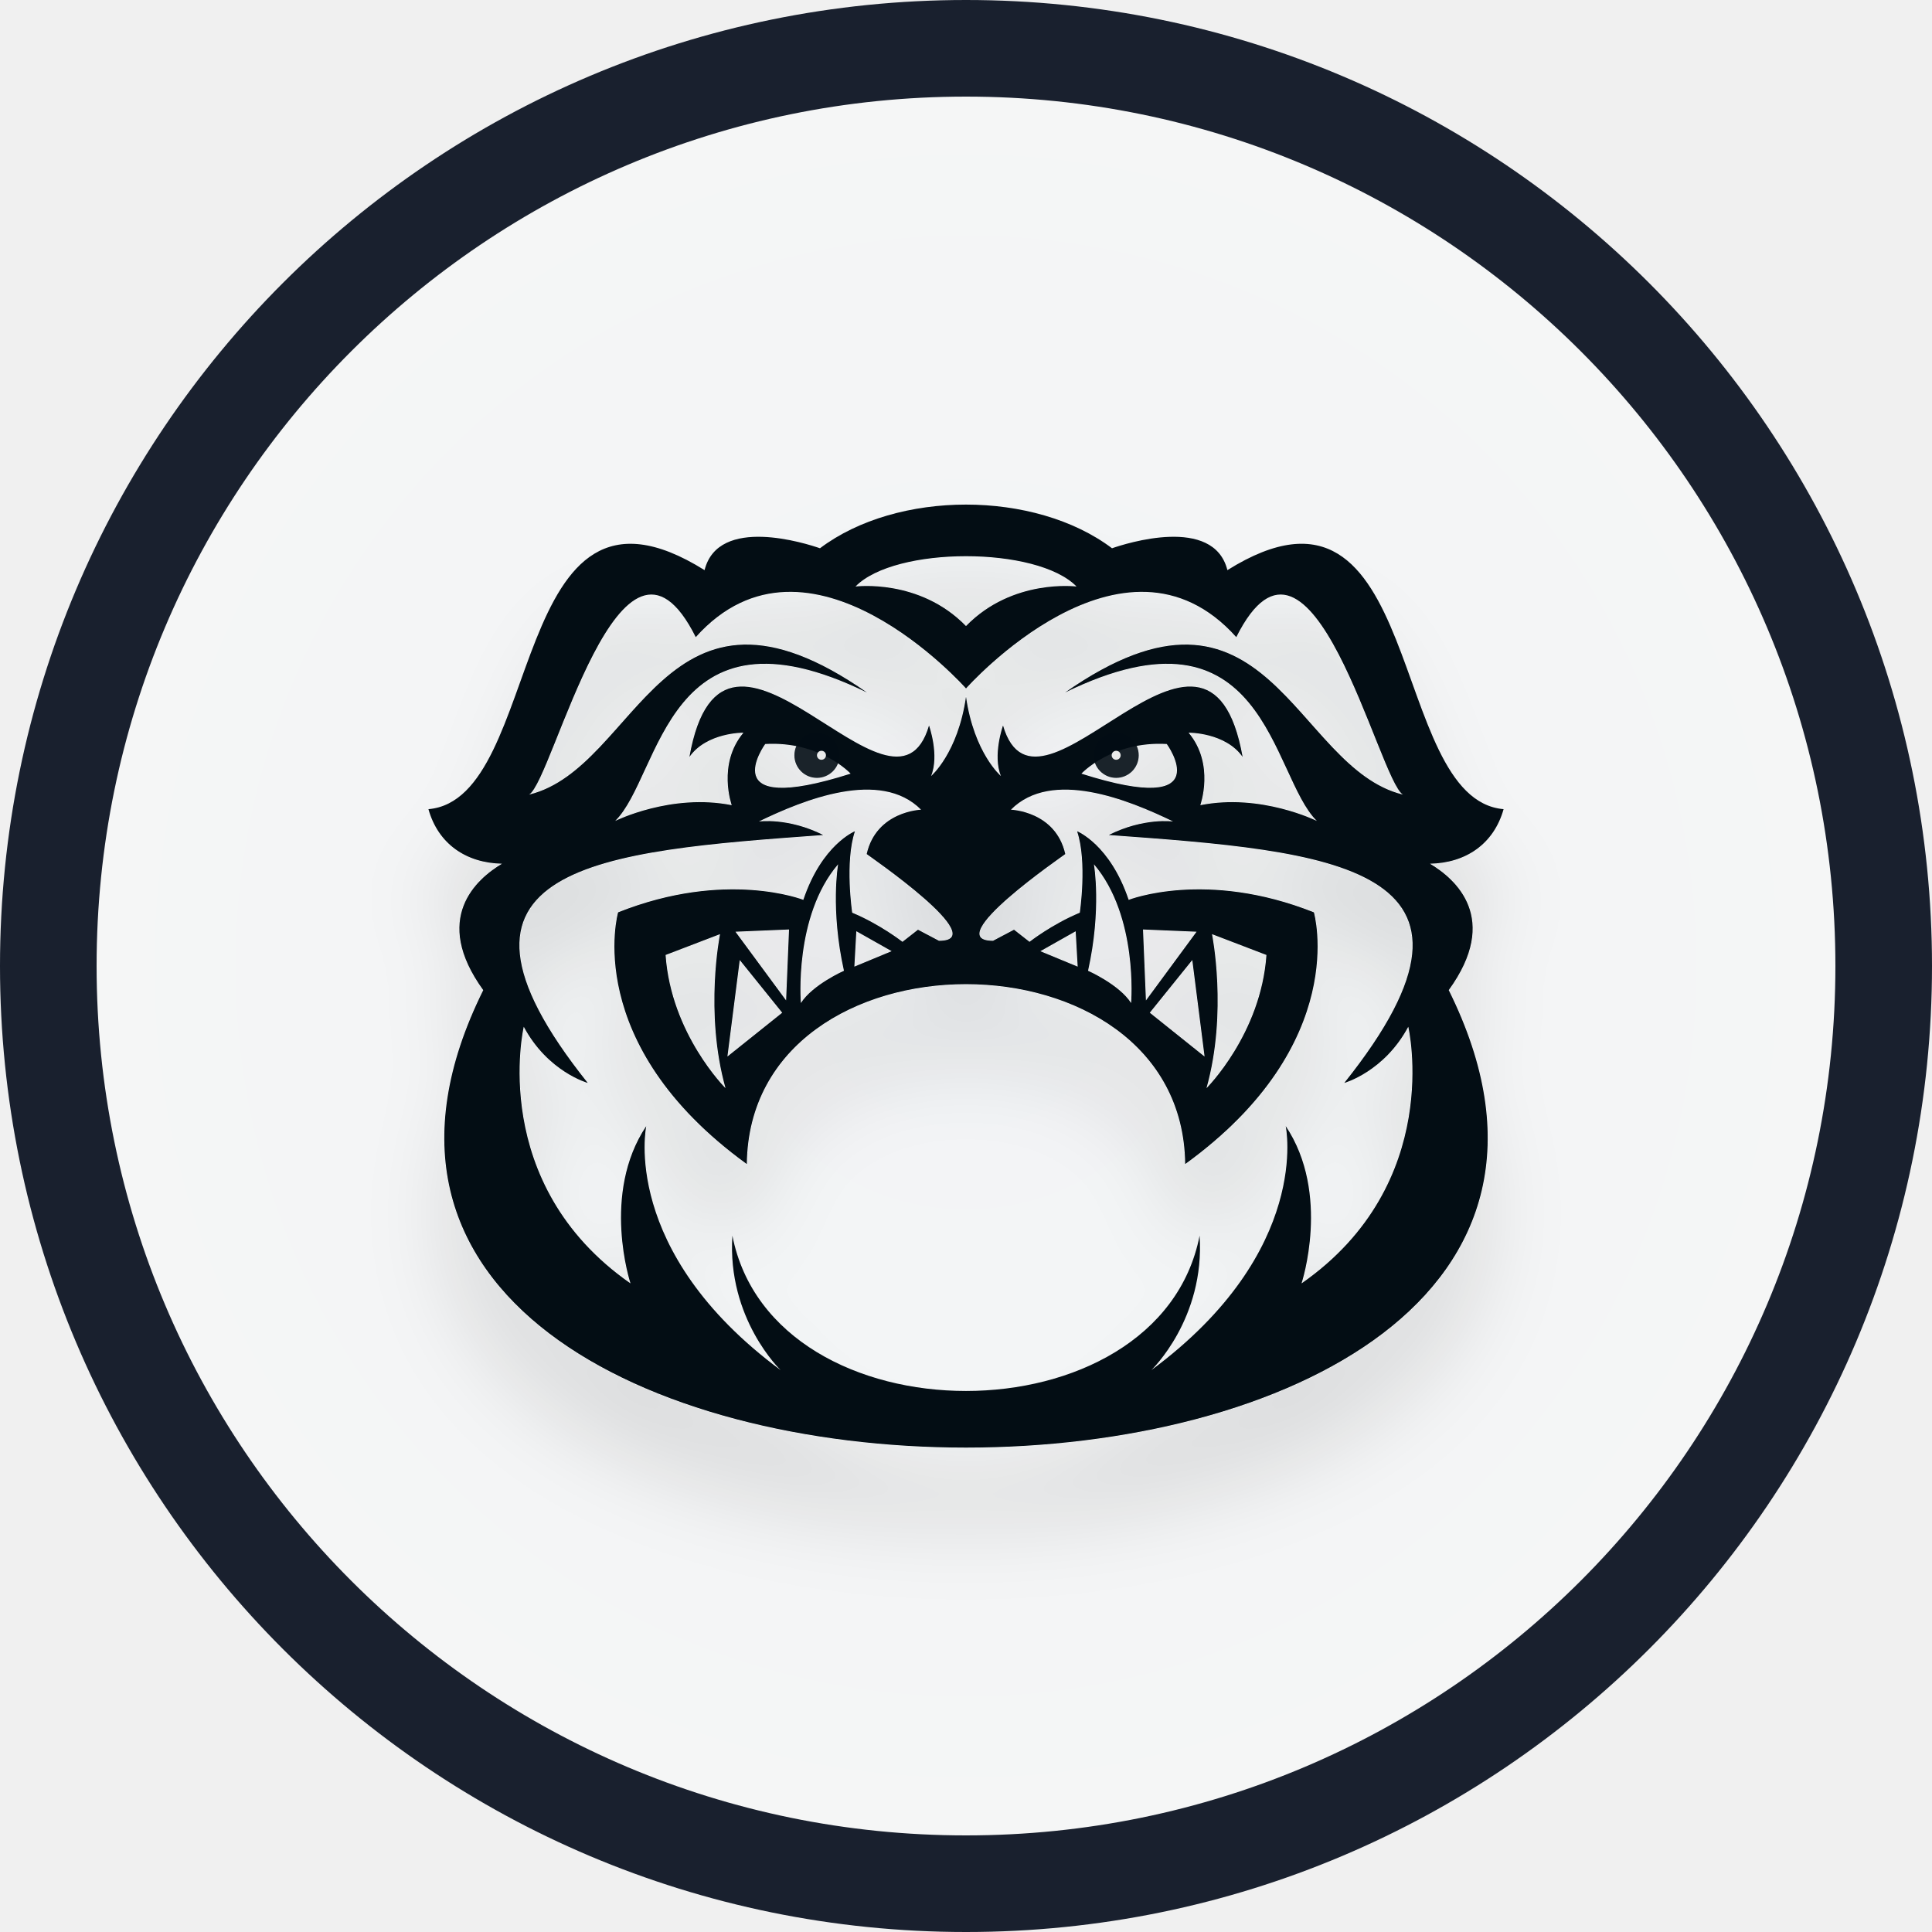
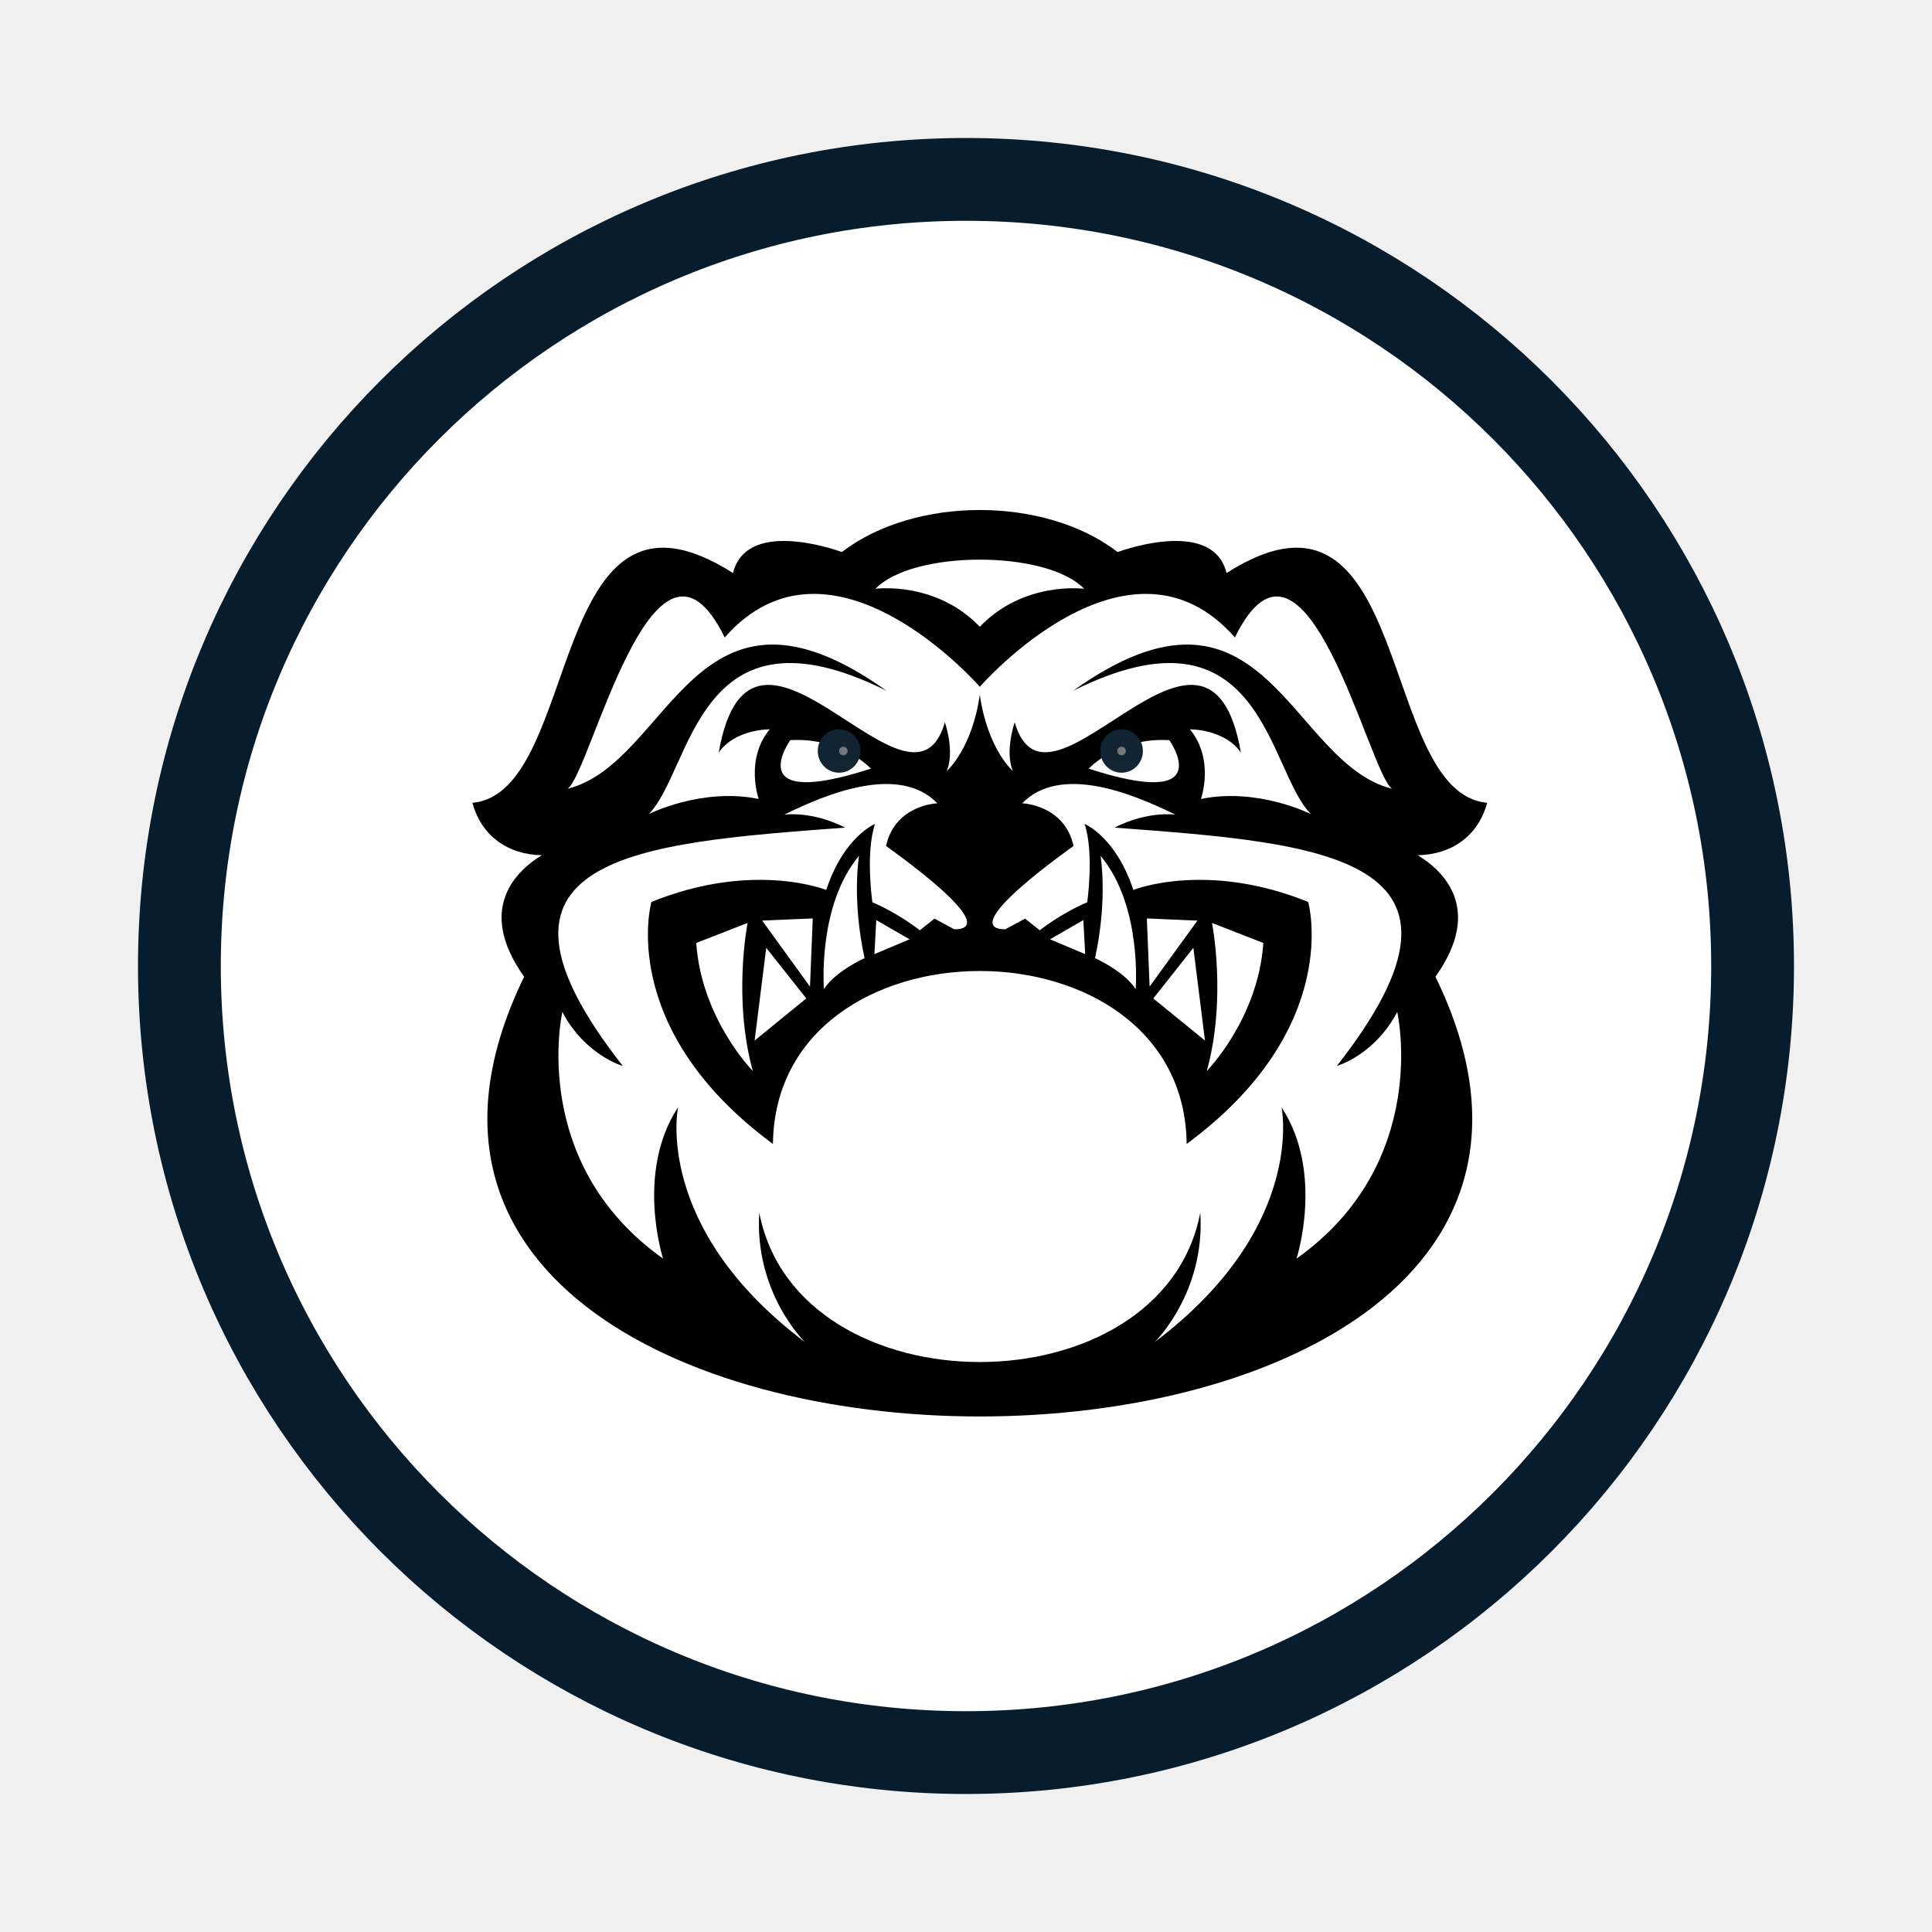
- <svg xmlns="http://www.w3.org/2000/svg" width="50" height="50" viewBox="0 0 50 50" fill="none">
-   <circle cx="25" cy="25" r="23.75" fill="url(#paint0_radial_80_115)" stroke="#19202E" stroke-width="2.5" />
-   <g filter="url(#filter0_d_80_115)">
-     <path fill-rule="evenodd" clip-rule="evenodd" d="M27.838 24.101L27.89 25.016L26.925 24.617L27.839 24.101H27.838ZM30.196 19.255C30.196 19.255 31.587 21.168 27.987 20.022C27.987 20.022 28.773 19.174 30.196 19.255ZM28.311 22.368C29.46 23.715 29.273 25.958 29.273 25.958C28.97 25.482 28.159 25.123 28.159 25.123C28.516 23.526 28.311 22.368 28.311 22.368ZM30.966 24.114L29.657 25.891L29.581 24.055L30.966 24.113V24.114ZM30.856 24.846L31.174 27.343L29.757 26.209L30.856 24.846H30.856ZM32.775 24.715C32.632 26.761 31.224 28.161 31.224 28.161C31.777 26.195 31.367 24.176 31.367 24.176L32.775 24.715H32.775ZM22.162 24.1L22.111 25.016L23.075 24.616L22.162 24.1ZM19.804 19.255C19.804 19.255 18.414 21.168 22.014 20.022C22.014 20.022 21.228 19.174 19.804 19.255ZM21.69 22.368C20.54 23.714 20.727 25.958 20.727 25.958C21.03 25.482 21.841 25.123 21.841 25.123C21.485 23.526 21.69 22.368 21.69 22.368ZM19.034 24.113L20.344 25.89L20.42 24.055L19.034 24.113V24.113ZM19.145 24.846L18.826 27.342L20.243 26.209L19.145 24.846ZM17.226 24.715C17.368 26.761 18.776 28.161 18.776 28.161C18.224 26.195 18.634 24.176 18.634 24.176L17.226 24.715ZM25 17.818C25 17.818 29.072 13.223 31.995 16.49C33.935 12.604 35.683 20.201 36.308 20.564C33.469 19.874 32.834 14.23 27.557 17.926C32.769 15.376 32.883 20.076 34.08 21.246C34.08 21.246 32.632 20.524 31.064 20.838C31.064 20.838 31.447 19.779 30.761 18.962C30.761 18.962 31.714 18.953 32.16 19.591C31.264 14.546 26.873 21.907 25.958 18.774C25.958 18.774 25.682 19.546 25.904 20.084C25.904 20.084 25.21 19.492 25 18.029C24.791 19.492 24.096 20.084 24.096 20.084C24.319 19.546 24.043 18.774 24.043 18.774C23.128 21.907 18.737 14.546 17.841 19.591C18.287 18.953 19.24 18.962 19.24 18.962C18.554 19.779 18.937 20.838 18.937 20.838C17.369 20.524 15.921 21.246 15.921 21.246C17.118 20.076 17.232 15.376 22.444 17.926C17.167 14.23 16.532 19.874 13.693 20.564C14.318 20.201 16.065 12.604 18.006 16.49C20.929 13.223 25.001 17.818 25.001 17.818H25ZM27.86 15.179C27.86 15.179 26.204 14.964 25 16.202C23.797 14.964 22.14 15.179 22.14 15.179C23.161 14.133 26.84 14.133 27.86 15.179ZM37.494 25.624C38.836 23.772 37.675 22.749 37.009 22.353C37.939 22.335 38.661 21.839 38.913 20.941C35.883 20.68 36.897 11.547 31.765 14.755C31.409 13.334 29.13 14.067 28.779 14.189C26.78 12.682 23.219 12.682 21.221 14.189C20.87 14.067 18.59 13.334 18.234 14.755C13.104 11.548 14.117 20.681 11.088 20.941C11.339 21.84 12.062 22.335 12.991 22.353C12.326 22.749 11.165 23.772 12.506 25.625C4.671 41.41 45.329 41.41 37.494 25.625V25.624ZM36.446 26.573C36.446 26.573 37.391 30.63 33.684 33.214C33.684 33.214 34.45 30.899 33.273 29.14C33.273 29.14 33.968 32.37 29.798 35.458C29.798 35.458 31.189 34.13 31.046 31.976C29.998 37.339 20.002 37.339 18.954 31.976C18.812 34.13 20.202 35.458 20.202 35.458C16.031 32.37 16.726 29.14 16.726 29.14C15.55 30.899 16.317 33.214 16.317 33.214C12.61 30.63 13.555 26.573 13.555 26.573C14.178 27.74 15.212 28.027 15.212 28.027C10.696 22.375 15.589 22.027 21.307 21.61C20.398 21.152 19.64 21.26 19.64 21.26C20.803 20.696 22.784 19.894 23.837 20.955C23.837 20.955 22.679 20.99 22.429 22.103C22.464 22.135 25.699 24.347 24.301 24.347L23.757 24.06L23.356 24.374C23.356 24.374 22.786 23.925 22.055 23.62C22.055 23.62 21.859 22.301 22.127 21.511C22.127 21.511 21.271 21.852 20.79 23.288C20.79 23.288 18.794 22.498 15.996 23.611C15.996 23.611 15.016 27.003 19.328 30.127C19.398 23.918 30.602 23.918 30.672 30.127C34.985 27.003 34.004 23.611 34.004 23.611C31.206 22.498 29.21 23.288 29.21 23.288C28.729 21.852 27.874 21.511 27.874 21.511C28.141 22.301 27.945 23.62 27.945 23.62C27.214 23.925 26.644 24.374 26.644 24.374L26.243 24.06L25.699 24.347C24.301 24.347 27.536 22.135 27.57 22.103C27.321 20.99 26.163 20.955 26.163 20.955C27.216 19.894 29.197 20.696 30.36 21.26C30.36 21.26 29.602 21.152 28.693 21.61C34.411 22.027 39.304 22.375 34.789 28.027C34.789 28.027 35.822 27.74 36.446 26.573H36.446Z" fill="#030D14" />
-     <path d="M21.142 20.132C21.465 20.132 21.727 19.87 21.727 19.547C21.727 19.225 21.465 18.963 21.142 18.963C20.819 18.963 20.558 19.225 20.558 19.547C20.558 19.87 20.819 20.132 21.142 20.132Z" fill="#030D14" fill-opacity="0.9" />
-     <path d="M28.886 20.132C29.209 20.132 29.471 19.87 29.471 19.547C29.471 19.225 29.209 18.963 28.886 18.963C28.564 18.963 28.302 19.225 28.302 19.547C28.302 19.87 28.564 20.132 28.886 20.132Z" fill="#030D14" fill-opacity="0.9" />
-     <path d="M28.886 19.663C28.951 19.663 29.003 19.611 29.003 19.547C29.003 19.482 28.951 19.43 28.886 19.43C28.822 19.43 28.77 19.482 28.77 19.547C28.77 19.611 28.822 19.663 28.886 19.663Z" fill="#F5F5F5" fill-opacity="0.95" />
-     <path d="M21.259 19.663C21.324 19.663 21.376 19.611 21.376 19.547C21.376 19.482 21.324 19.43 21.259 19.43C21.195 19.43 21.143 19.482 21.143 19.547C21.143 19.611 21.195 19.663 21.259 19.663Z" fill="#F5F5F5" fill-opacity="0.95" />
-   </g>
+ <svg xmlns="http://www.w3.org/2000/svg" width="350" height="350" viewBox="0 0 350 350" fill="none">
+   <circle cx="175" cy="175" r="142.5" fill="white" stroke="#071D2D" stroke-width="15" />
+   <path fill-rule="evenodd" clip-rule="evenodd" d="M196.252 166.691L196.594 172.852L190.219 170.164L196.254 166.691H196.252ZM211.832 134.089C211.832 134.089 221.017 146.958 197.232 139.249C197.232 139.249 202.424 133.54 211.832 134.089ZM199.375 155.035C206.97 164.094 205.733 179.19 205.733 179.19C203.732 175.989 198.372 173.574 198.372 173.574C200.727 162.825 199.375 155.035 199.375 155.035ZM216.918 166.779L208.265 178.736L207.764 166.385L216.918 166.777V166.779ZM216.189 171.709L218.293 188.506L208.928 180.881L216.187 171.709H216.189ZM228.868 170.825C227.927 184.593 218.624 194.015 218.624 194.015C222.275 180.787 219.566 167.202 219.566 167.202L228.867 170.825H228.868ZM158.748 166.689L158.408 172.85L164.783 170.162L158.748 166.689ZM143.168 134.087C143.168 134.087 133.983 146.956 157.769 139.247C157.769 139.247 152.576 133.538 143.168 134.087ZM155.627 155.033C148.032 164.092 149.269 179.188 149.269 179.188C151.27 175.987 156.628 173.572 156.628 173.572C154.273 162.823 155.627 155.033 155.627 155.033ZM138.082 166.777L146.737 178.734L147.238 166.383L138.082 166.775V166.777ZM138.811 171.708L136.705 188.504L146.07 180.88L138.811 171.708ZM126.132 170.823C127.073 184.591 136.376 194.013 136.376 194.013C132.726 180.785 135.435 167.2 135.435 167.2L126.132 170.823ZM177.501 124.417C177.501 124.417 204.404 93.498 223.713 115.48C236.535 89.332 248.08 140.454 252.21 142.897C233.453 138.252 229.256 100.278 194.395 125.143C228.829 107.983 229.583 139.612 237.491 147.486C237.491 147.486 227.923 142.625 217.563 144.739C217.563 144.739 220.095 137.614 215.562 132.119C215.562 132.119 221.861 132.058 224.804 136.345C218.883 102.404 189.873 151.934 183.827 130.85C183.827 130.85 182.002 136.043 183.474 139.667C183.474 139.667 178.887 135.68 177.501 125.837C176.115 135.68 171.527 139.667 171.527 139.667C173 136.043 171.173 130.85 171.173 130.85C165.127 151.934 136.119 102.404 130.198 136.345C133.142 132.058 139.442 132.119 139.442 132.119C134.909 137.614 137.441 144.739 137.441 144.739C127.079 142.627 117.513 147.486 117.513 147.486C125.423 139.612 126.173 107.983 160.608 125.143C125.746 100.278 121.549 138.252 102.794 142.897C106.924 140.452 118.466 89.332 131.29 115.48C150.602 93.498 177.503 124.417 177.503 124.417H177.501ZM196.396 106.662C196.396 106.662 185.451 105.212 177.501 113.546C169.55 105.212 158.606 106.662 158.606 106.662C165.346 99.624 189.656 99.624 196.396 106.662ZM260.047 176.944C268.913 164.478 261.243 157.595 256.843 154.931C262.986 154.81 267.762 151.476 269.421 145.43C249.402 143.679 256.102 82.225 222.199 103.811C219.846 94.247 204.788 99.179 202.467 100.001C189.261 89.857 165.732 89.857 152.528 100.001C150.209 99.179 135.15 94.247 132.796 103.811C98.897 82.229 105.596 143.682 85.579 145.434C87.237 151.48 92.014 154.814 98.156 154.934C93.759 157.599 86.088 164.482 94.952 176.948C43.184 283.159 311.816 283.159 260.047 176.948V176.944ZM253.122 183.328C253.122 183.328 259.364 210.624 234.873 228.015C234.873 228.015 239.936 212.436 232.163 200.598C232.163 200.598 236.755 222.337 209.202 243.113C209.202 243.113 218.387 234.174 217.444 219.681C210.524 255.767 144.473 255.767 137.553 219.681C136.611 234.174 145.795 243.113 145.795 243.113C118.24 222.337 122.834 200.598 122.834 200.598C115.062 212.436 120.125 228.015 120.125 228.015C95.634 210.622 101.877 183.328 101.877 183.328C105.998 191.178 112.827 193.111 112.827 193.111C82.992 155.084 115.32 152.738 153.097 149.931C147.092 146.85 142.088 147.577 142.088 147.577C149.77 143.784 162.86 138.387 169.817 145.523C169.817 145.523 162.161 145.764 160.514 153.252C160.742 153.465 182.119 168.35 172.879 168.35L169.287 166.418L166.638 168.53C166.638 168.53 162.869 165.51 158.042 163.458C158.042 163.458 156.747 154.581 158.513 149.265C158.513 149.265 152.86 151.56 149.681 161.223C149.681 161.223 136.494 155.908 118.007 163.396C118.007 163.396 111.532 186.222 140.027 207.239C140.483 165.461 214.515 165.461 214.974 207.239C243.469 186.224 236.991 163.396 236.991 163.396C218.505 155.908 205.317 161.223 205.317 161.223C202.138 151.56 196.485 149.265 196.485 149.265C198.252 154.581 196.956 163.458 196.956 163.458C192.128 165.51 188.361 168.53 188.361 168.53L185.711 166.418L182.119 168.35C172.879 168.35 194.257 153.465 194.482 153.252C192.833 145.764 185.179 145.523 185.179 145.523C192.138 138.387 205.228 143.784 212.911 147.577C212.911 147.577 207.906 146.852 201.902 149.931C239.678 152.738 272.006 155.084 242.173 193.111C242.173 193.111 249.002 191.178 253.123 183.328H253.122Z" fill="url(#paint0_linear_106_107)" />
+   <path d="M270 92H85V257H270V92Z" fill="white" />
+   <path fill-rule="evenodd" clip-rule="evenodd" d="M196.252 166.691L196.594 172.852L190.219 170.164L196.254 166.691H196.252ZM211.832 134.089C211.832 134.089 221.017 146.958 197.232 139.249C197.232 139.249 202.424 133.54 211.832 134.089ZM199.375 155.035C206.97 164.094 205.733 179.19 205.733 179.19C203.732 175.989 198.372 173.574 198.372 173.574C200.727 162.825 199.375 155.035 199.375 155.035ZM216.918 166.779L208.265 178.736L207.764 166.385L216.918 166.777V166.779ZM216.189 171.709L218.293 188.506L208.928 180.881L216.187 171.709H216.189ZM228.868 170.825C227.927 184.593 218.624 194.015 218.624 194.015C222.275 180.787 219.566 167.202 219.566 167.202L228.867 170.825H228.868ZM158.748 166.689L158.408 172.85L164.783 170.162L158.748 166.689ZM143.168 134.087C143.168 134.087 133.983 146.956 157.769 139.247C157.769 139.247 152.576 133.538 143.168 134.087ZM155.627 155.033C148.032 164.092 149.269 179.188 149.269 179.188C151.27 175.987 156.628 173.572 156.628 173.572C154.273 162.823 155.627 155.033 155.627 155.033ZM138.082 166.777L146.737 178.734L147.238 166.383L138.082 166.775V166.777ZM138.811 171.708L136.705 188.504L146.07 180.88L138.811 171.708ZM126.132 170.823C127.073 184.591 136.376 194.013 136.376 194.013C132.726 180.785 135.435 167.2 135.435 167.2L126.132 170.823ZM177.501 124.417C177.501 124.417 204.404 93.498 223.713 115.48C236.535 89.332 248.08 140.454 252.21 142.897C233.453 138.252 229.256 100.278 194.395 125.143C228.829 107.983 229.583 139.612 237.491 147.486C237.491 147.486 227.923 142.625 217.563 144.739C217.563 144.739 220.095 137.614 215.562 132.119C215.562 132.119 221.861 132.058 224.804 136.345C218.883 102.404 189.873 151.934 183.827 130.85C183.827 130.85 182.002 136.043 183.474 139.667C183.474 139.667 178.887 135.68 177.501 125.837C176.115 135.68 171.527 139.667 171.527 139.667C173 136.043 171.173 130.85 171.173 130.85C165.127 151.934 136.119 102.404 130.198 136.345C133.142 132.058 139.442 132.119 139.442 132.119C134.909 137.614 137.441 144.739 137.441 144.739C127.079 142.627 117.513 147.486 117.513 147.486C125.423 139.612 126.173 107.983 160.608 125.143C125.746 100.278 121.549 138.252 102.794 142.897C106.924 140.452 118.466 89.332 131.29 115.48C150.602 93.498 177.503 124.417 177.503 124.417H177.501ZM196.396 106.662C196.396 106.662 185.451 105.212 177.501 113.546C169.55 105.212 158.606 106.662 158.606 106.662C165.346 99.624 189.656 99.624 196.396 106.662ZM260.047 176.944C268.913 164.478 261.243 157.595 256.843 154.931C262.986 154.81 267.762 151.476 269.421 145.43C249.402 143.679 256.102 82.225 222.199 103.811C219.846 94.247 204.788 99.179 202.467 100.001C189.261 89.857 165.732 89.857 152.528 100.001C150.209 99.179 135.15 94.247 132.796 103.811C98.897 82.229 105.596 143.682 85.579 145.434C87.237 151.48 92.014 154.814 98.156 154.934C93.759 157.599 86.088 164.482 94.952 176.948C43.184 283.159 311.816 283.159 260.047 176.948V176.944ZM253.122 183.328C253.122 183.328 259.364 210.624 234.873 228.015C234.873 228.015 239.936 212.436 232.163 200.598C232.163 200.598 236.755 222.337 209.202 243.113C209.202 243.113 218.387 234.174 217.444 219.681C210.524 255.767 144.473 255.767 137.553 219.681C136.611 234.174 145.795 243.113 145.795 243.113C118.24 222.337 122.834 200.598 122.834 200.598C115.062 212.436 120.125 228.015 120.125 228.015C95.634 210.622 101.877 183.328 101.877 183.328C105.998 191.178 112.827 193.111 112.827 193.111C82.992 155.084 115.32 152.738 153.097 149.931C147.092 146.85 142.088 147.577 142.088 147.577C149.77 143.784 162.86 138.387 169.817 145.523C169.817 145.523 162.161 145.764 160.514 153.252C160.742 153.465 182.119 168.35 172.879 168.35L169.287 166.418L166.638 168.53C166.638 168.53 162.869 165.51 158.042 163.458C158.042 163.458 156.747 154.581 158.513 149.265C158.513 149.265 152.86 151.56 149.681 161.223C149.681 161.223 136.494 155.908 118.007 163.396C118.007 163.396 111.532 186.222 140.027 207.239C140.483 165.461 214.515 165.461 214.974 207.239C243.469 186.224 236.991 163.396 236.991 163.396C218.505 155.908 205.317 161.223 205.317 161.223C202.138 151.56 196.485 149.265 196.485 149.265C198.252 154.581 196.956 163.458 196.956 163.458C192.128 165.51 188.361 168.53 188.361 168.53L185.711 166.418L182.119 168.35C172.879 168.35 194.257 153.465 194.482 153.252C192.833 145.764 185.179 145.523 185.179 145.523C192.138 138.387 205.228 143.784 212.911 147.577C212.911 147.577 207.906 146.852 201.902 149.931C239.678 152.738 272.006 155.084 242.173 193.111C242.173 193.111 249.002 191.178 253.123 183.328H253.122Z" fill="black" />
+   <path d="M152.009 139.986C154.143 139.986 155.872 138.225 155.872 136.052C155.872 133.88 154.143 132.119 152.009 132.119C149.876 132.119 148.147 133.88 148.147 136.052C148.147 138.225 149.876 139.986 152.009 139.986Z" fill="url(#paint1_linear_106_107)" />
+   <path d="M203.184 139.986C205.317 139.986 207.046 138.225 207.046 136.052C207.046 133.88 205.317 132.119 203.184 132.119C201.051 132.119 199.322 133.88 199.322 136.052C199.322 138.225 201.051 139.986 203.184 139.986Z" fill="url(#paint2_linear_106_107)" />
+   <path d="M203.184 136.839C203.61 136.839 203.956 136.487 203.956 136.052C203.956 135.618 203.61 135.266 203.184 135.266C202.757 135.266 202.411 135.618 202.411 136.052C202.411 136.487 202.757 136.839 203.184 136.839Z" fill="#767676" />
+   <path d="M152.782 136.839C153.208 136.839 153.554 136.487 153.554 136.052C153.554 135.618 153.208 135.266 152.782 135.266C152.355 135.266 152.009 135.618 152.009 136.052C152.009 136.487 152.355 136.839 152.782 136.839Z" fill="#767676" />
  <defs>
-     <filter id="filter0_d_80_115" x="9.088" y="13.059" width="31.824" height="28.405" filterUnits="userSpaceOnUse" color-interpolation-filters="sRGB">
-       <feFlood flood-opacity="0" result="BackgroundImageFix" />
-       <feColorMatrix in="SourceAlpha" type="matrix" values="0 0 0 0 0 0 0 0 0 0 0 0 0 0 0 0 0 0 127 0" result="hardAlpha" />
-       <feOffset dy="2" />
-       <feGaussianBlur stdDeviation="1" />
-       <feComposite in2="hardAlpha" operator="out" />
-       <feColorMatrix type="matrix" values="0 0 0 0 0 0 0 0 0 0 0 0 0 0 0 0 0 0 0.1 0" />
-       <feBlend mode="normal" in2="BackgroundImageFix" result="effect1_dropShadow_80_115" />
-       <feBlend mode="normal" in="SourceGraphic" in2="effect1_dropShadow_80_115" result="shape" />
-     </filter>
-     <radialGradient id="paint0_radial_80_115" cx="0" cy="0" r="1" gradientUnits="userSpaceOnUse" gradientTransform="translate(25 25) rotate(90) scale(25)">
-       <stop stop-color="#F2F4F6" />
-       <stop offset="1" stop-color="#F5F6F6" />
-     </radialGradient>
+     <linearGradient id="paint0_linear_106_107" x1="177.5" y1="92" x2="177.5" y2="257" gradientUnits="userSpaceOnUse">
+       <stop stop-color="#071D2D" />
+       <stop offset="1" stop-color="#31383D" />
+     </linearGradient>
+     <linearGradient id="paint1_linear_106_107" x1="177.5" y1="92" x2="177.5" y2="257" gradientUnits="userSpaceOnUse">
+       <stop stop-color="#071D2D" />
+       <stop offset="1" stop-color="#31383D" />
+     </linearGradient>
+     <linearGradient id="paint2_linear_106_107" x1="177.5" y1="92" x2="177.5" y2="257" gradientUnits="userSpaceOnUse">
+       <stop stop-color="#071D2D" />
+       <stop offset="1" stop-color="#31383D" />
+     </linearGradient>
  </defs>
</svg>
